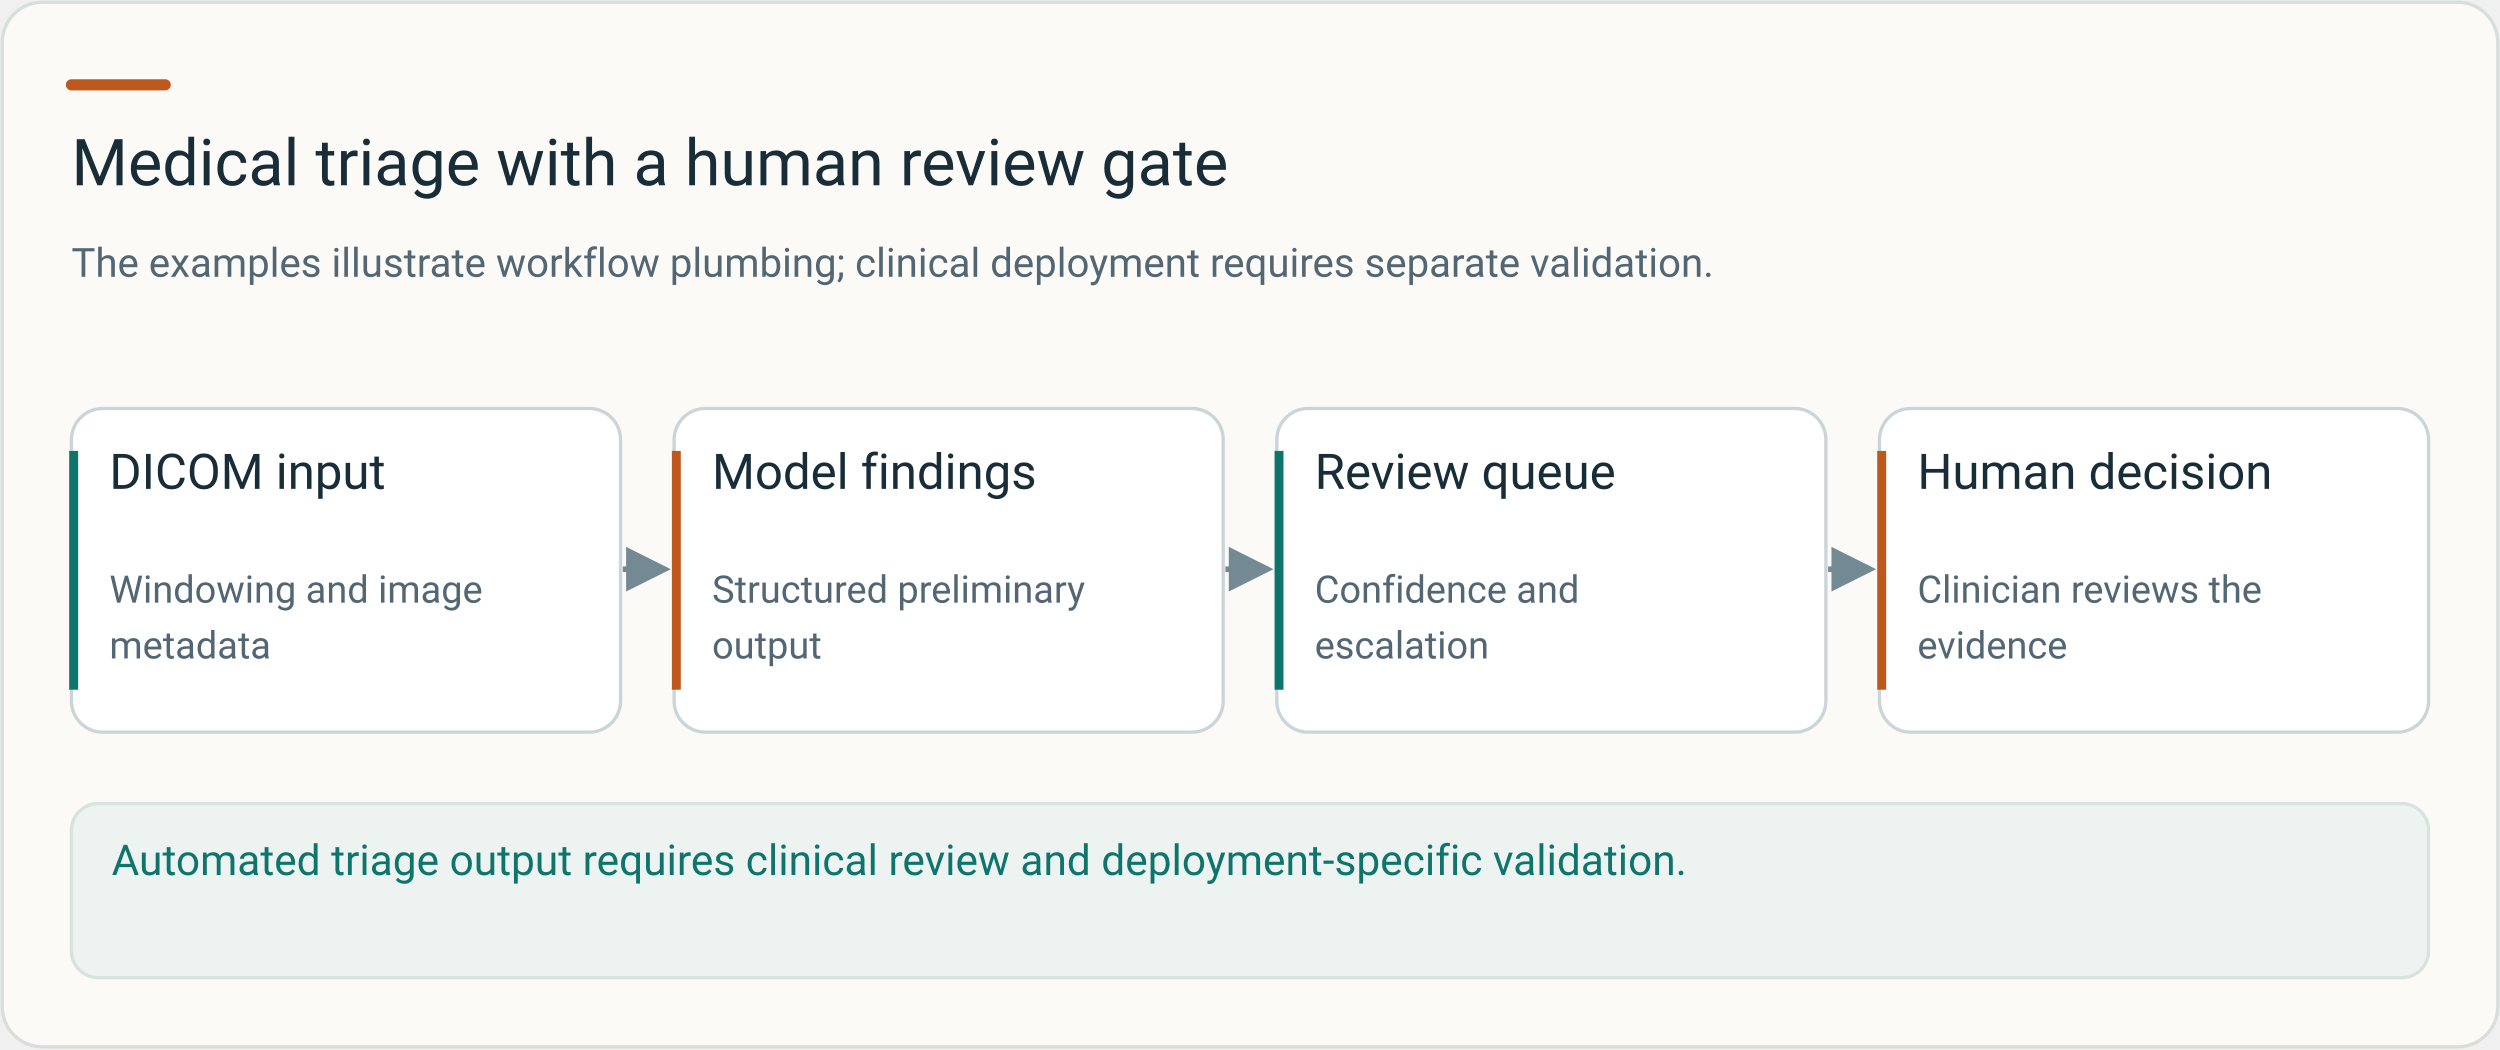
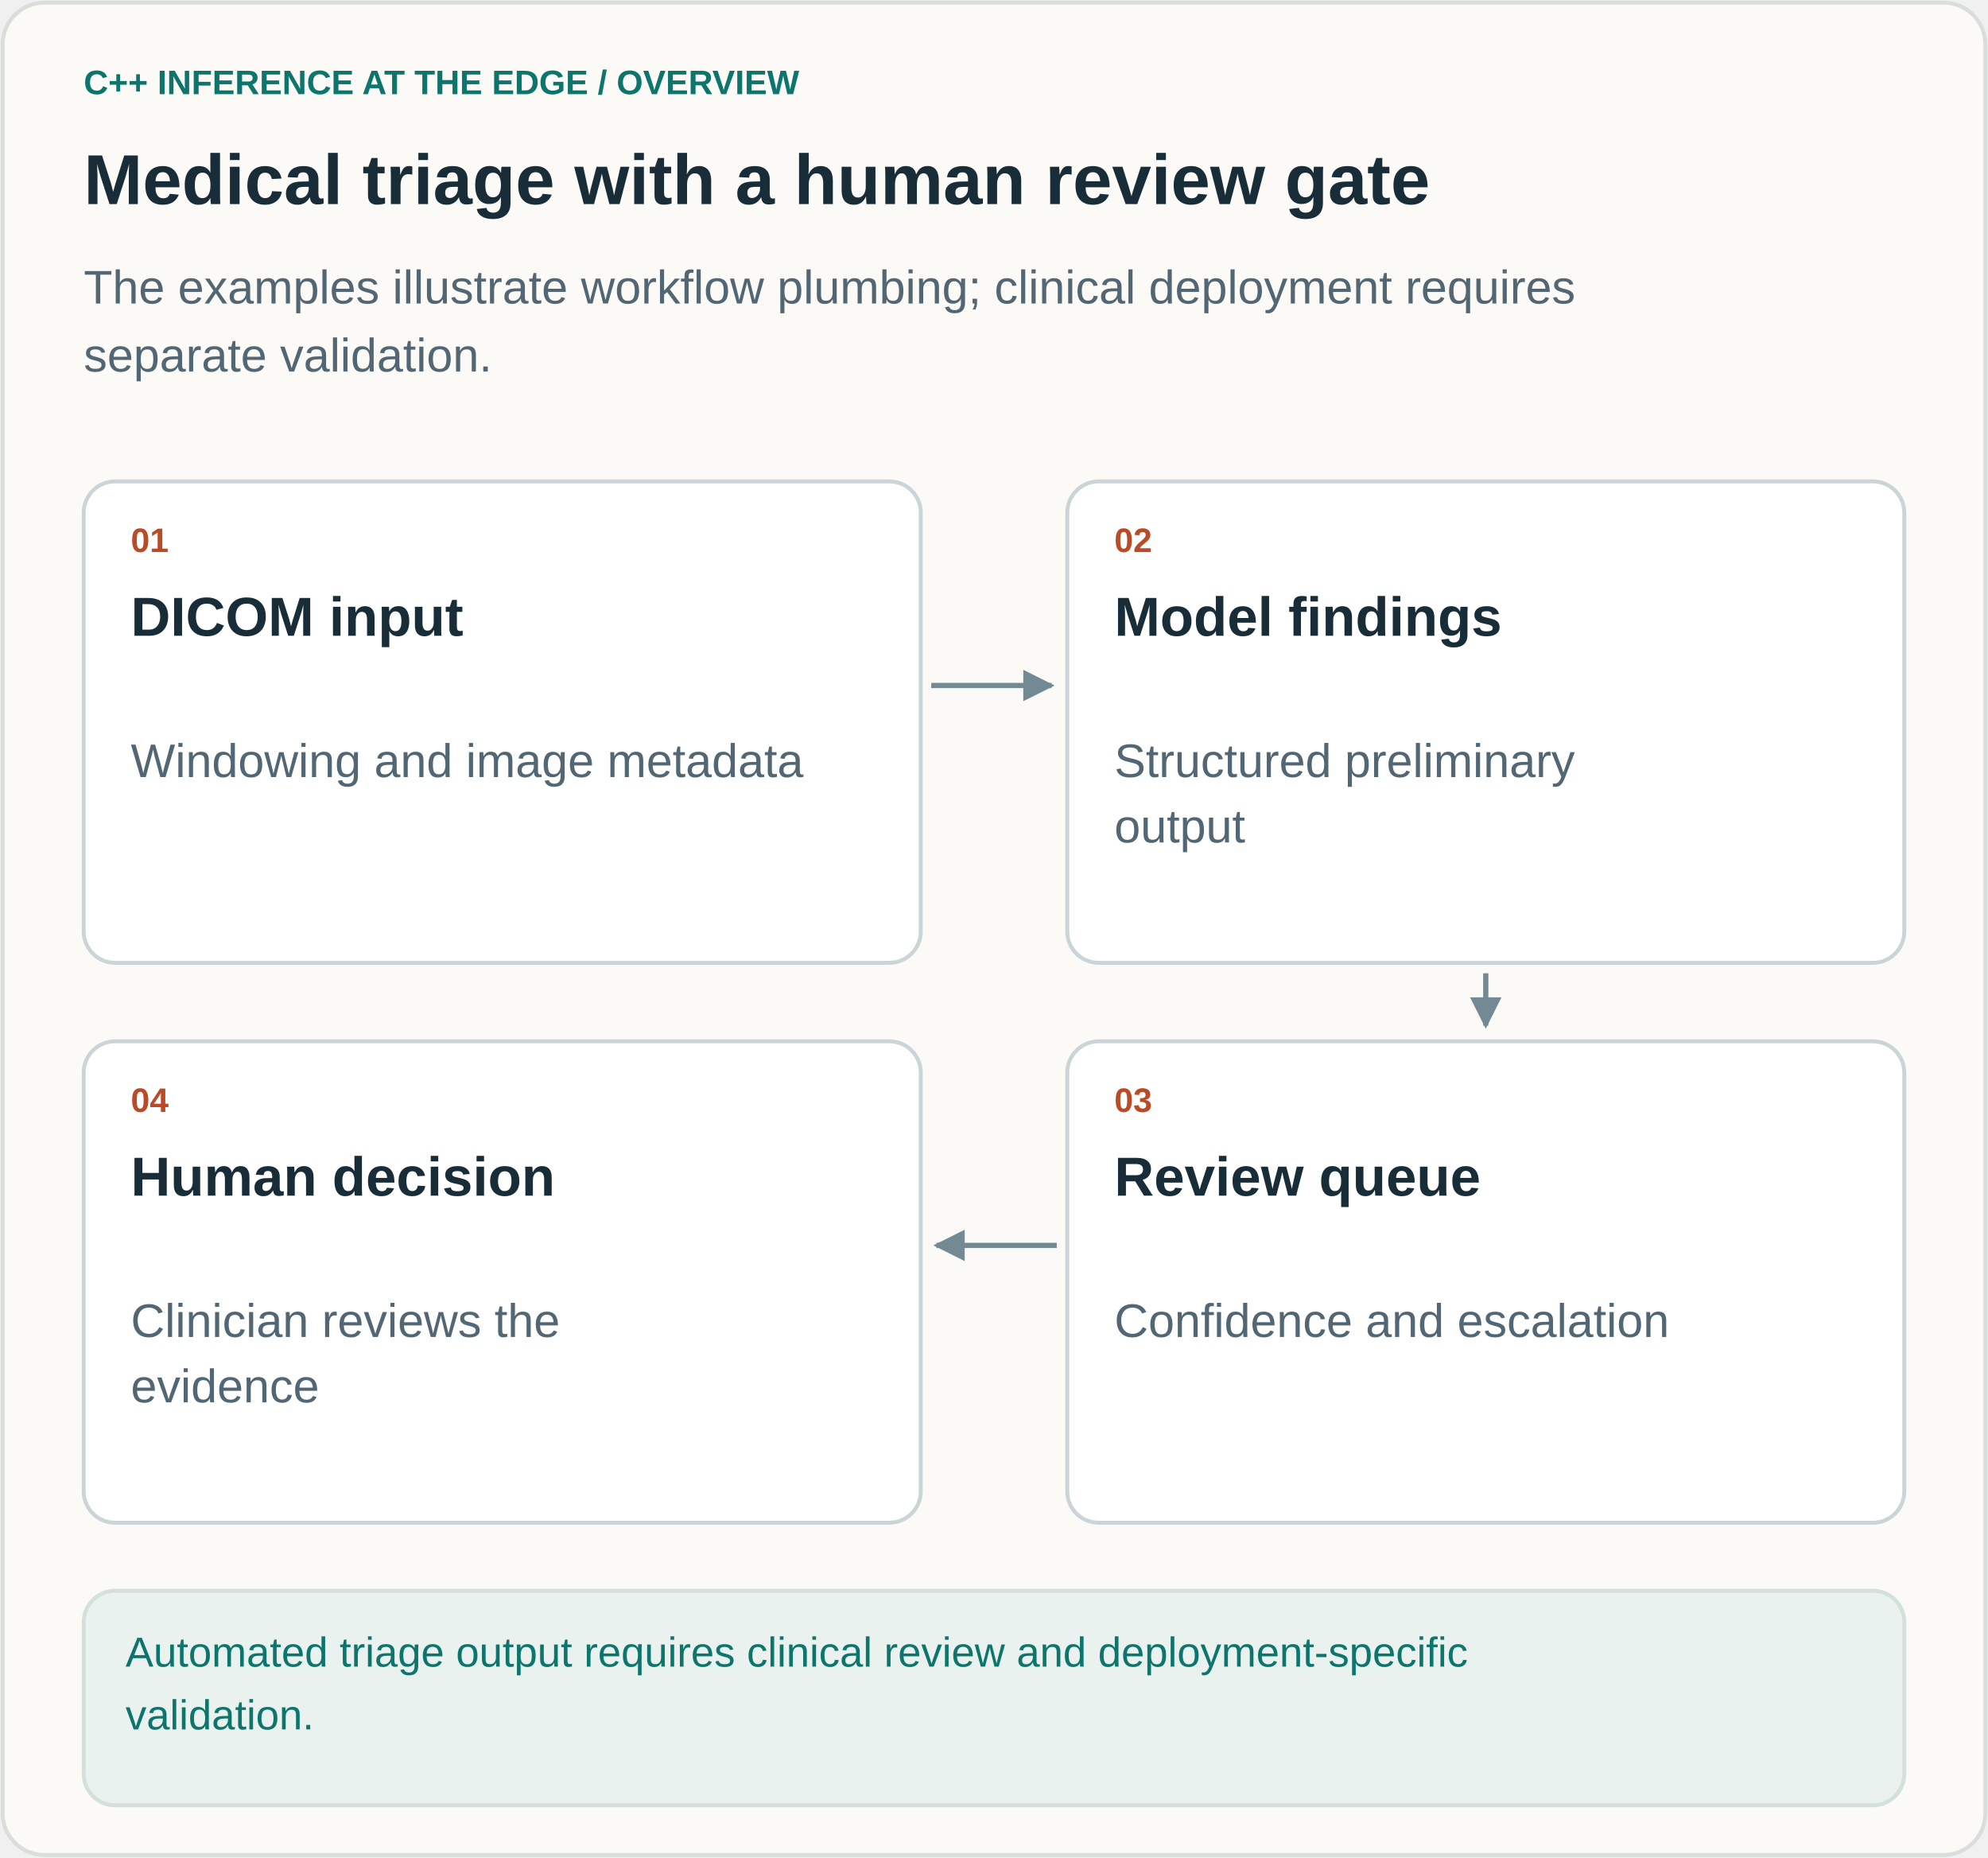
- <svg xmlns="http://www.w3.org/2000/svg" viewBox="0 0 1120 470" role="img" aria-labelledby="title desc">
+ <svg xmlns="http://www.w3.org/2000/svg" width="760" height="710" viewBox="0 0 760 710" role="img" aria-labelledby="title desc">
  <defs>
-     <marker id="arrow" markerWidth="8" markerHeight="8" refX="7" refY="4" orient="auto">
-       <path d="M0 0 L8 4 L0 8 Z" fill="#738993" />
+     <marker id="arrow" viewBox="0 0 10 10" refX="9" refY="5" markerWidth="6" markerHeight="6" orient="auto-start-reverse">
+       <path d="M0 0 L10 5 L0 10 Z" fill="#738993" />
    </marker>
  </defs>
-   <g font-family="Roboto, Arial, sans-serif">
-     <rect x="1" y="1" width="1118" height="468" rx="18" fill="#fbfaf7" stroke="#d8dedb" stroke-width="1.5" />
-     <path d="M32 38 H74" stroke="#bd591c" stroke-width="5" stroke-linecap="round" />
-     <text x="32" y="83" font-size="29" fill="#182d38" font-weight="400">Medical triage with a human review gate</text>
-     <text x="32" y="124" font-size="18" fill="#526674" font-weight="400">The examples illustrate workflow plumbing; clinical deployment requires separate validation.</text>
-     <rect x="32" y="183" width="246" height="145" rx="14" fill="#fff" stroke="#cbd5d8" stroke-width="1.5" />
-     <path d="M33 202 V309" stroke="#0e756d" stroke-width="4" />
-     <text x="49" y="219" font-size="22" fill="#182d38" font-weight="400">DICOM input</text>
-     <text x="49" y="270" font-size="17" fill="#526674" font-weight="400">Windowing and image</text>
-     <text x="49" y="295" font-size="17" fill="#526674" font-weight="400">metadata</text>
-     <path d="M279 255 H298" stroke="#738993" stroke-width="2.5" marker-end="url(#arrow)" fill="none" />
-     <rect x="302" y="183" width="246" height="145" rx="14" fill="#fff" stroke="#cbd5d8" stroke-width="1.5" />
-     <path d="M303 202 V309" stroke="#bd591c" stroke-width="4" />
-     <text x="319" y="219" font-size="22" fill="#182d38" font-weight="400">Model findings</text>
-     <text x="319" y="270" font-size="17" fill="#526674" font-weight="400">Structured preliminary</text>
-     <text x="319" y="295" font-size="17" fill="#526674" font-weight="400">output</text>
-     <path d="M549 255 H568" stroke="#738993" stroke-width="2.5" marker-end="url(#arrow)" fill="none" />
-     <rect x="572" y="183" width="246" height="145" rx="14" fill="#fff" stroke="#cbd5d8" stroke-width="1.5" />
-     <path d="M573 202 V309" stroke="#0e756d" stroke-width="4" />
-     <text x="589" y="219" font-size="22" fill="#182d38" font-weight="400">Review queue</text>
-     <text x="589" y="270" font-size="17" fill="#526674" font-weight="400">Confidence and</text>
-     <text x="589" y="295" font-size="17" fill="#526674" font-weight="400">escalation</text>
-     <path d="M819 255 H838" stroke="#738993" stroke-width="2.5" marker-end="url(#arrow)" fill="none" />
-     <rect x="842" y="183" width="246" height="145" rx="14" fill="#fff" stroke="#cbd5d8" stroke-width="1.5" />
-     <path d="M843 202 V309" stroke="#bd591c" stroke-width="4" />
-     <text x="859" y="219" font-size="22" fill="#182d38" font-weight="400">Human decision</text>
-     <text x="859" y="270" font-size="17" fill="#526674" font-weight="400">Clinician reviews the</text>
-     <text x="859" y="295" font-size="17" fill="#526674" font-weight="400">evidence</text>
-     <rect x="32" y="360" width="1056" height="78" rx="12" fill="#edf3f1" stroke="#d7e3de" stroke-width="1.5" />
-     <text x="50" y="392" font-size="19" fill="#0e756d" font-weight="400">Automated triage output requires clinical review and deployment-specific validation.</text>
+   <g font-family="Arial, Helvetica, sans-serif">
+     <rect x="1" y="1" width="758" height="708" rx="16" fill="#fbfaf7" stroke="#d8dedb" stroke-width="1.5" />
+     <text x="32" y="36" font-size="13" fill="#0e756d" font-weight="700" text-anchor="start">C++ INFERENCE AT THE EDGE  /  OVERVIEW</text>
+     <text x="32" y="78" font-size="27" fill="#182d38" font-weight="600" text-anchor="start">Medical triage with a human review gate</text>
+     <text x="32" y="116" font-size="18" fill="#526674" font-weight="400" text-anchor="start">The examples illustrate workflow plumbing; clinical deployment requires</text>
+     <text x="32" y="142" font-size="18" fill="#526674" font-weight="400" text-anchor="start">separate validation.</text>
+     <rect x="32" y="184" width="320" height="184" rx="12" fill="#fff" stroke="#cbd5d8" stroke-width="1.5" />
+     <text x="50" y="211" font-size="13" fill="#b94c27" font-weight="700" text-anchor="start">01</text>
+     <text x="50" y="243" font-size="21" fill="#182d38" font-weight="600" text-anchor="start">DICOM input</text>
+     <text x="50" y="297" font-size="18" fill="#526674" font-weight="400" text-anchor="start">Windowing and image metadata</text>
+     <rect x="408" y="184" width="320" height="184" rx="12" fill="#fff" stroke="#cbd5d8" stroke-width="1.5" />
+     <text x="426" y="211" font-size="13" fill="#b94c27" font-weight="700" text-anchor="start">02</text>
+     <text x="426" y="243" font-size="21" fill="#182d38" font-weight="600" text-anchor="start">Model findings</text>
+     <text x="426" y="297" font-size="18" fill="#526674" font-weight="400" text-anchor="start">Structured preliminary</text>
+     <text x="426" y="322" font-size="18" fill="#526674" font-weight="400" text-anchor="start">output</text>
+     <rect x="408" y="398" width="320" height="184" rx="12" fill="#fff" stroke="#cbd5d8" stroke-width="1.5" />
+     <text x="426" y="425" font-size="13" fill="#b94c27" font-weight="700" text-anchor="start">03</text>
+     <text x="426" y="457" font-size="21" fill="#182d38" font-weight="600" text-anchor="start">Review queue</text>
+     <text x="426" y="511" font-size="18" fill="#526674" font-weight="400" text-anchor="start">Confidence and escalation</text>
+     <rect x="32" y="398" width="320" height="184" rx="12" fill="#fff" stroke="#cbd5d8" stroke-width="1.5" />
+     <text x="50" y="425" font-size="13" fill="#b94c27" font-weight="700" text-anchor="start">04</text>
+     <text x="50" y="457" font-size="21" fill="#182d38" font-weight="600" text-anchor="start">Human decision</text>
+     <text x="50" y="511" font-size="18" fill="#526674" font-weight="400" text-anchor="start">Clinician reviews the</text>
+     <text x="50" y="536" font-size="18" fill="#526674" font-weight="400" text-anchor="start">evidence</text>
+     <path d="M356 262 L402 262" fill="none" stroke="#738993" stroke-width="2" marker-end="url(#arrow)" />
+     <path d="M568 372 L568 392" fill="none" stroke="#738993" stroke-width="2" marker-end="url(#arrow)" />
+     <path d="M404 476 L358 476" fill="none" stroke="#738993" stroke-width="2" marker-end="url(#arrow)" />
+     <rect x="32" y="608" width="696" height="82" rx="12" fill="#eaf2ef" stroke="#d2e1db" stroke-width="1.5" />
+     <text x="48" y="637" font-size="16" fill="#0e756d" font-weight="400" text-anchor="start">Automated triage output requires clinical review and deployment-specific</text>
+     <text x="48" y="661" font-size="16" fill="#0e756d" font-weight="400" text-anchor="start">validation.</text>
  </g>
</svg>
